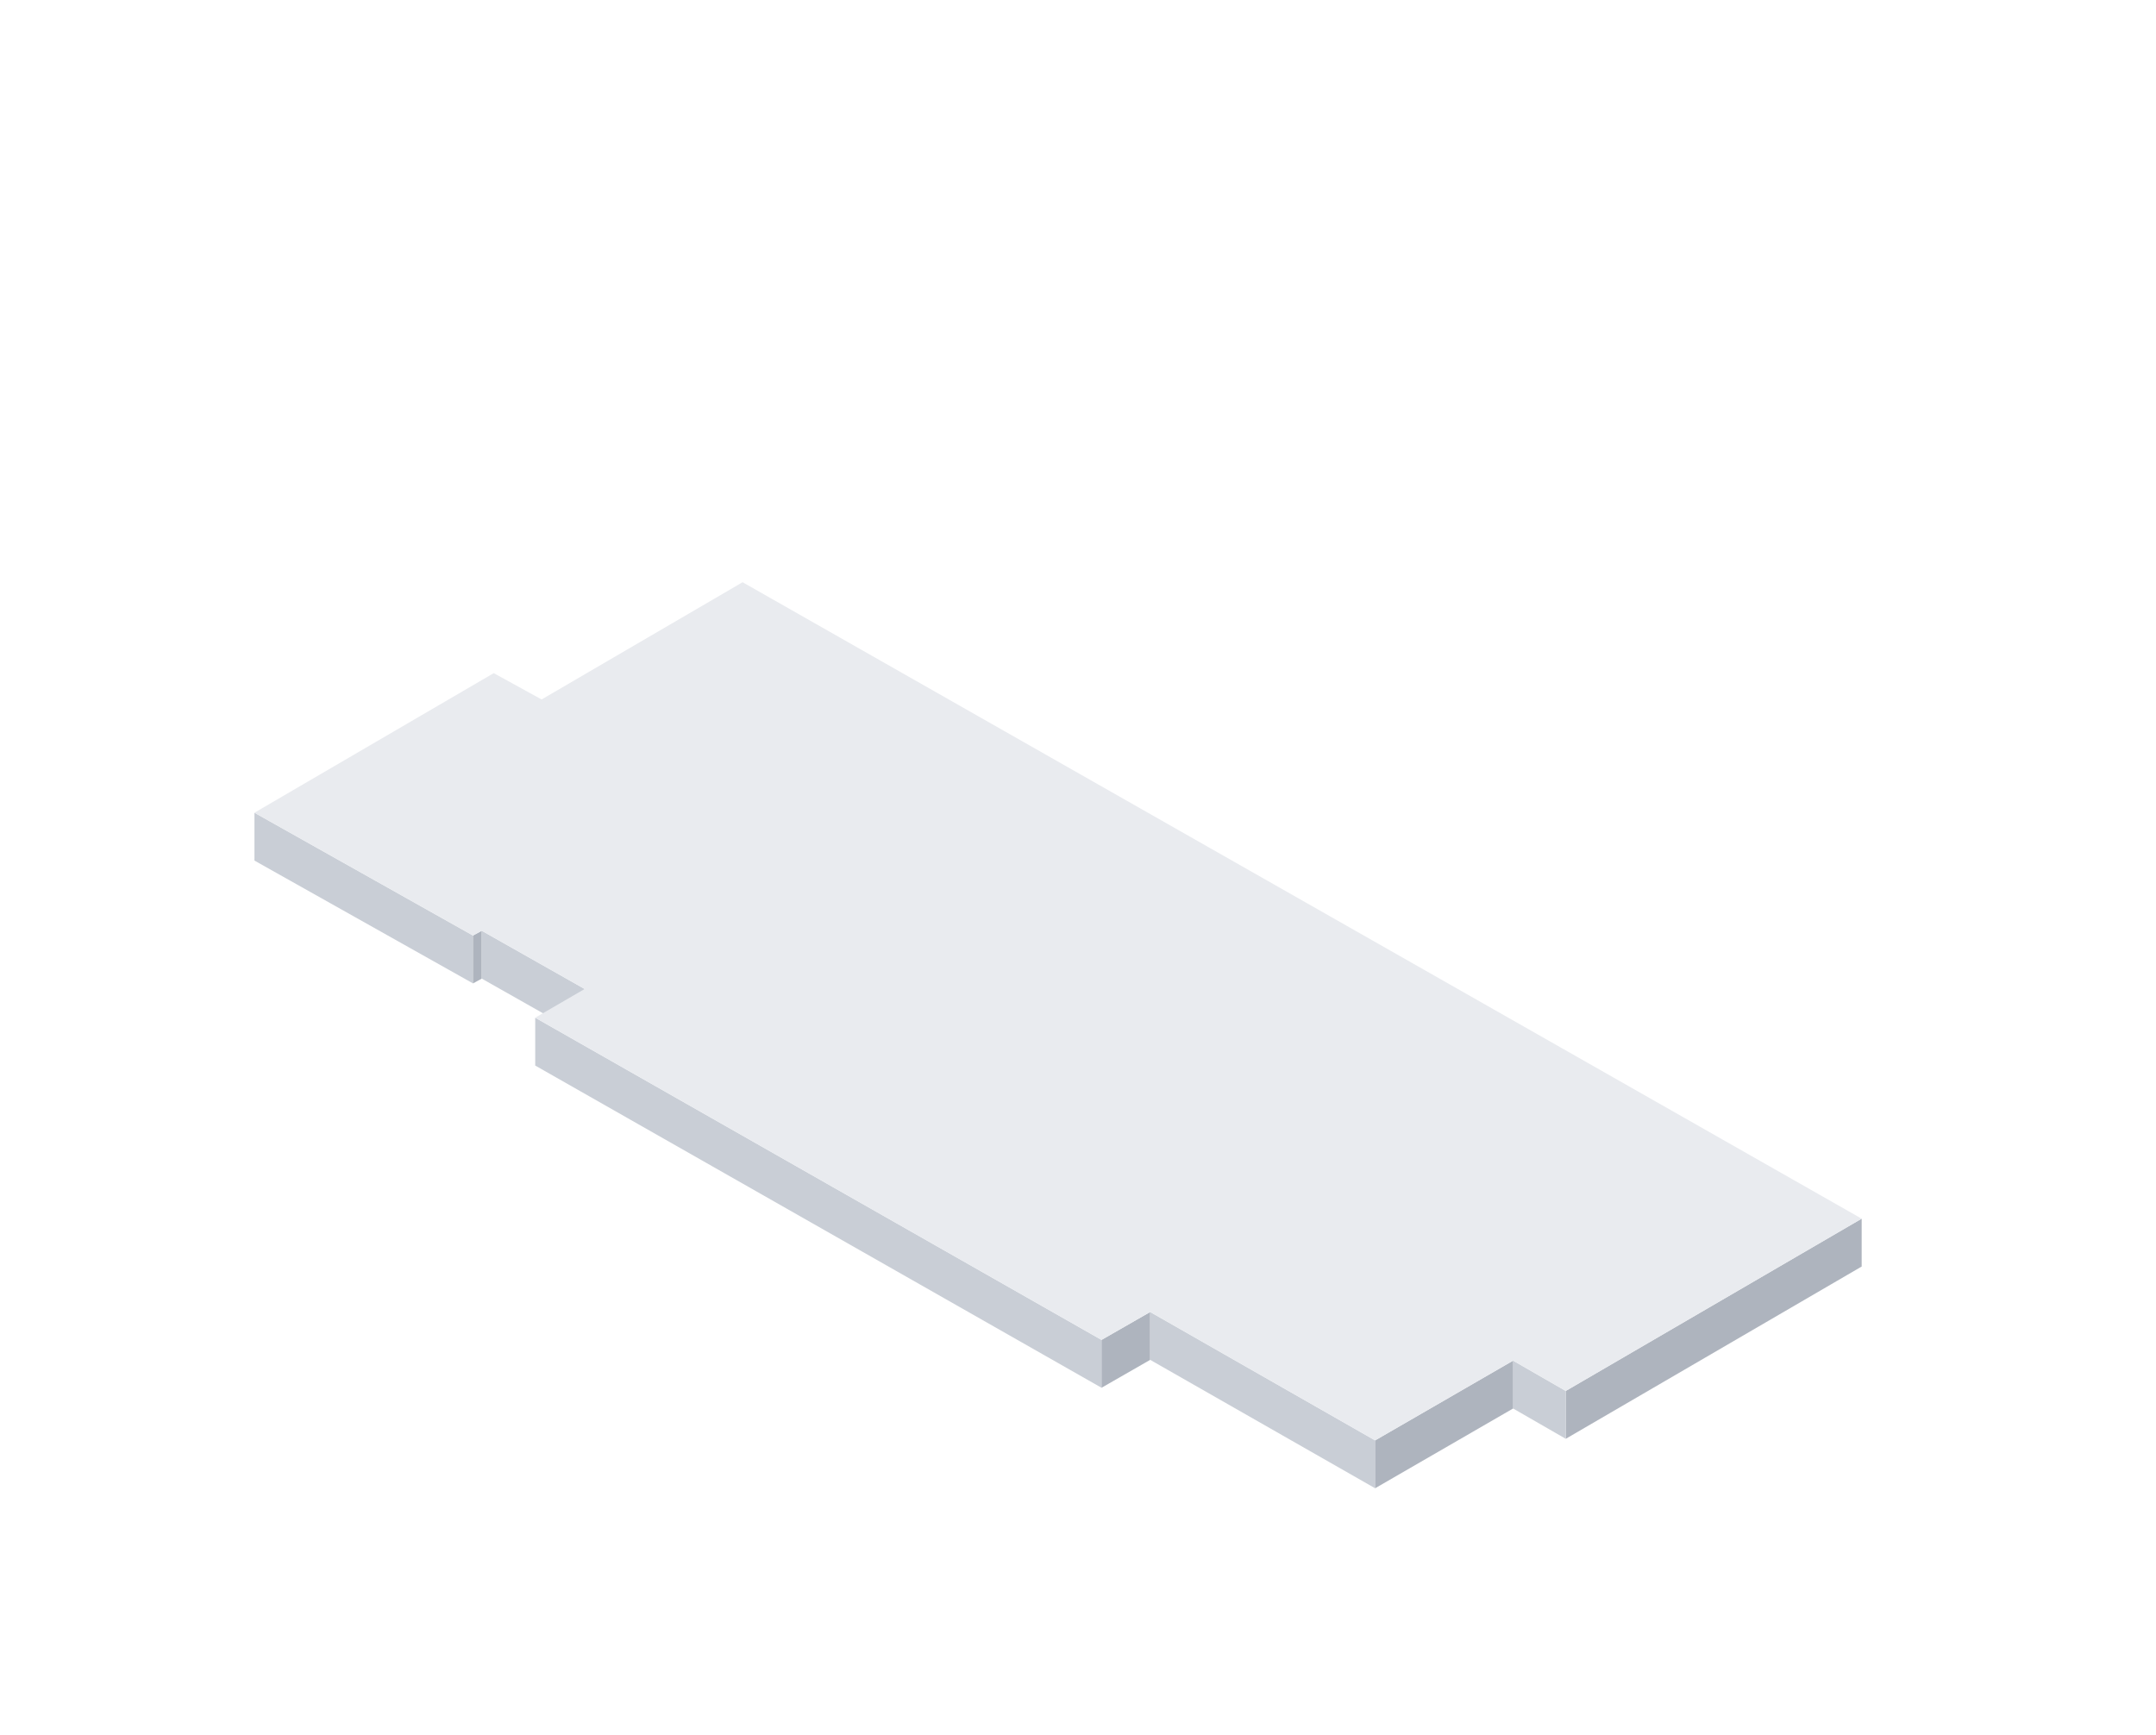
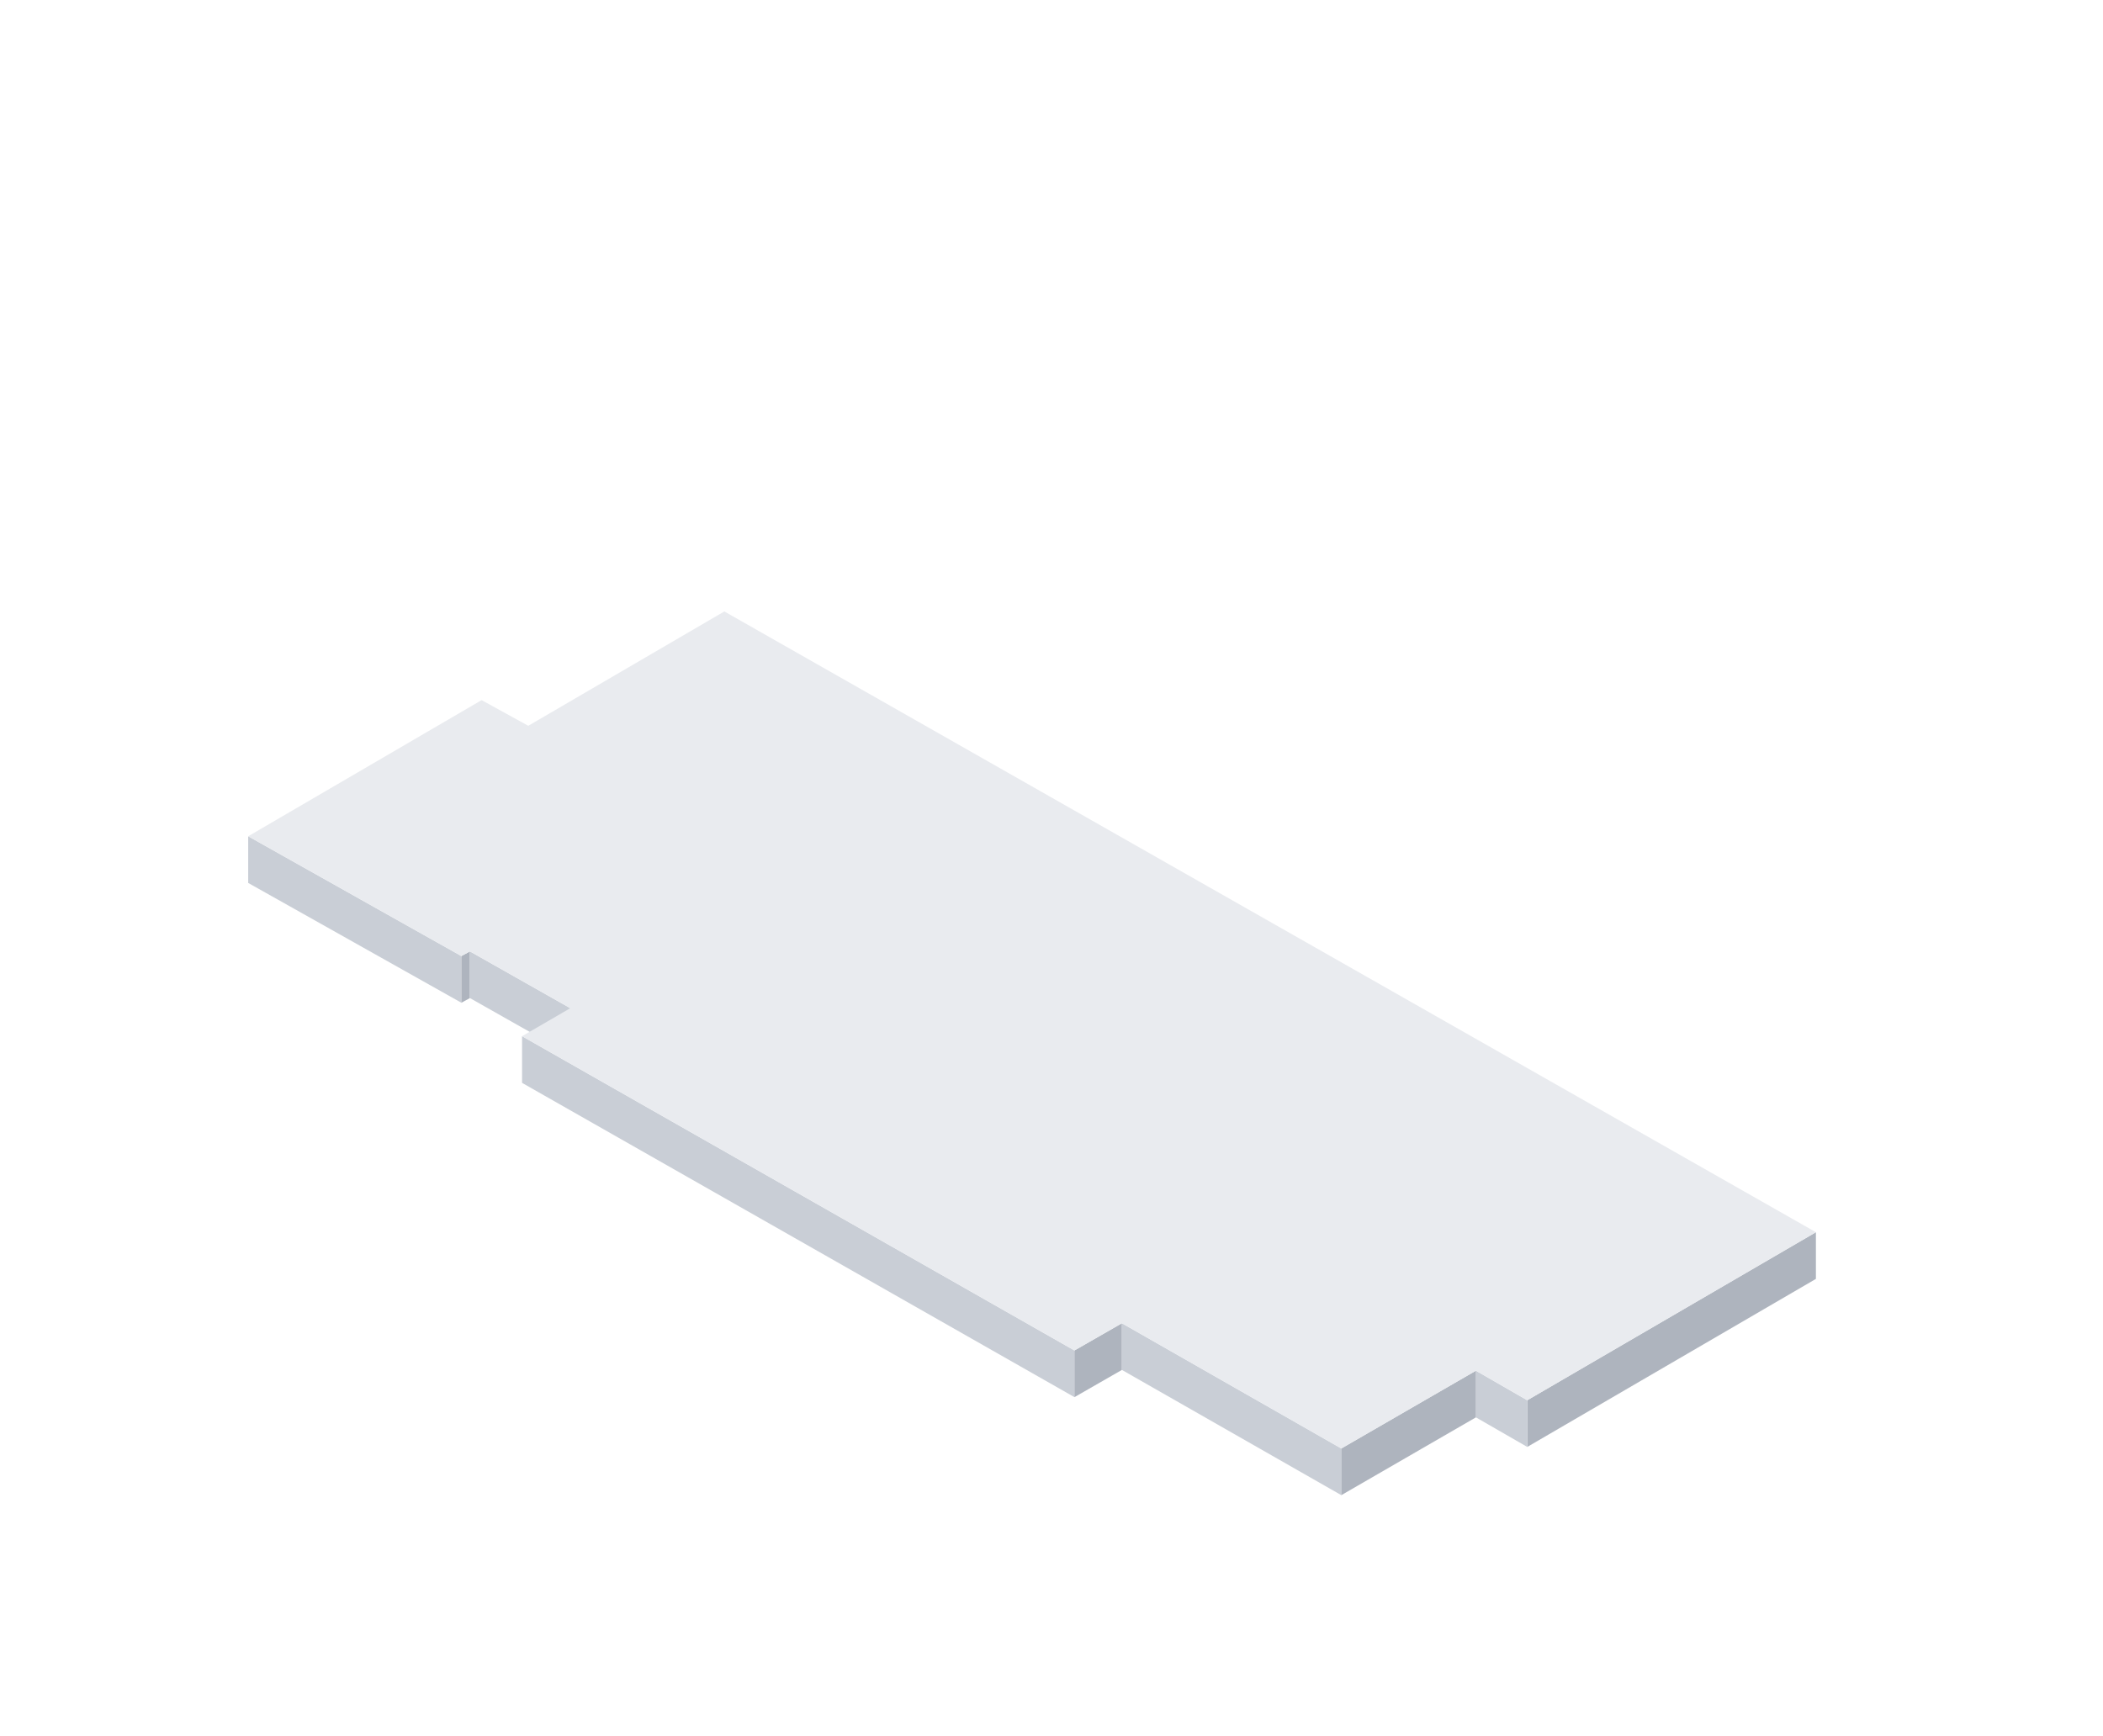
- <svg xmlns="http://www.w3.org/2000/svg" viewBox="431.2 -46.3 270.3 217.5" width="540.6" height="435">
+ <svg xmlns="http://www.w3.org/2000/svg" viewBox="431.2 -51.9 270.3 223.1" width="540.6" height="446.2">
  <polygon points="490.5,77 463.1,61.6 463.1,55.6 490.5,71" fill="#C9CED6" />
  <polygon points="491.6,76.4 490.5,77 490.5,71 491.6,70.4" fill="#AEB4BE" />
  <polygon points="504.5,83.7 491.6,76.4 491.6,70.4 504.5,77.7" fill="#C9CED6" />
  <polygon points="569.3,127.7 498.3,87.3 498.3,81.3 569.3,121.7" fill="#C9CED6" />
  <polygon points="664.6,112.5 627.5,134.1 627.5,128.1 664.6,106.5" fill="#AEB4BE" />
  <polygon points="575.4,124.2 569.3,127.7 569.3,121.7 575.4,118.2" fill="#AEB4BE" />
  <polygon points="627.5,134.1 620.9,130.3 620.9,124.3 627.5,128.1" fill="#C9CED6" />
  <polygon points="603.6,140.3 575.4,124.2 575.4,118.2 603.6,134.3" fill="#C9CED6" />
  <polygon points="620.9,130.3 603.6,140.3 603.6,134.3 620.9,124.3" fill="#AEB4BE" />
  <polygon points="504.5,77.7 491.6,70.4 490.5,71 463.1,55.6 493.1,38.1 499.1,41.4 524.3,26.7 664.6,106.5 627.5,128.1 620.9,124.3 603.6,134.3 575.4,118.2 569.3,121.7 498.3,81.3" fill="#E9EBEF" />
</svg>
